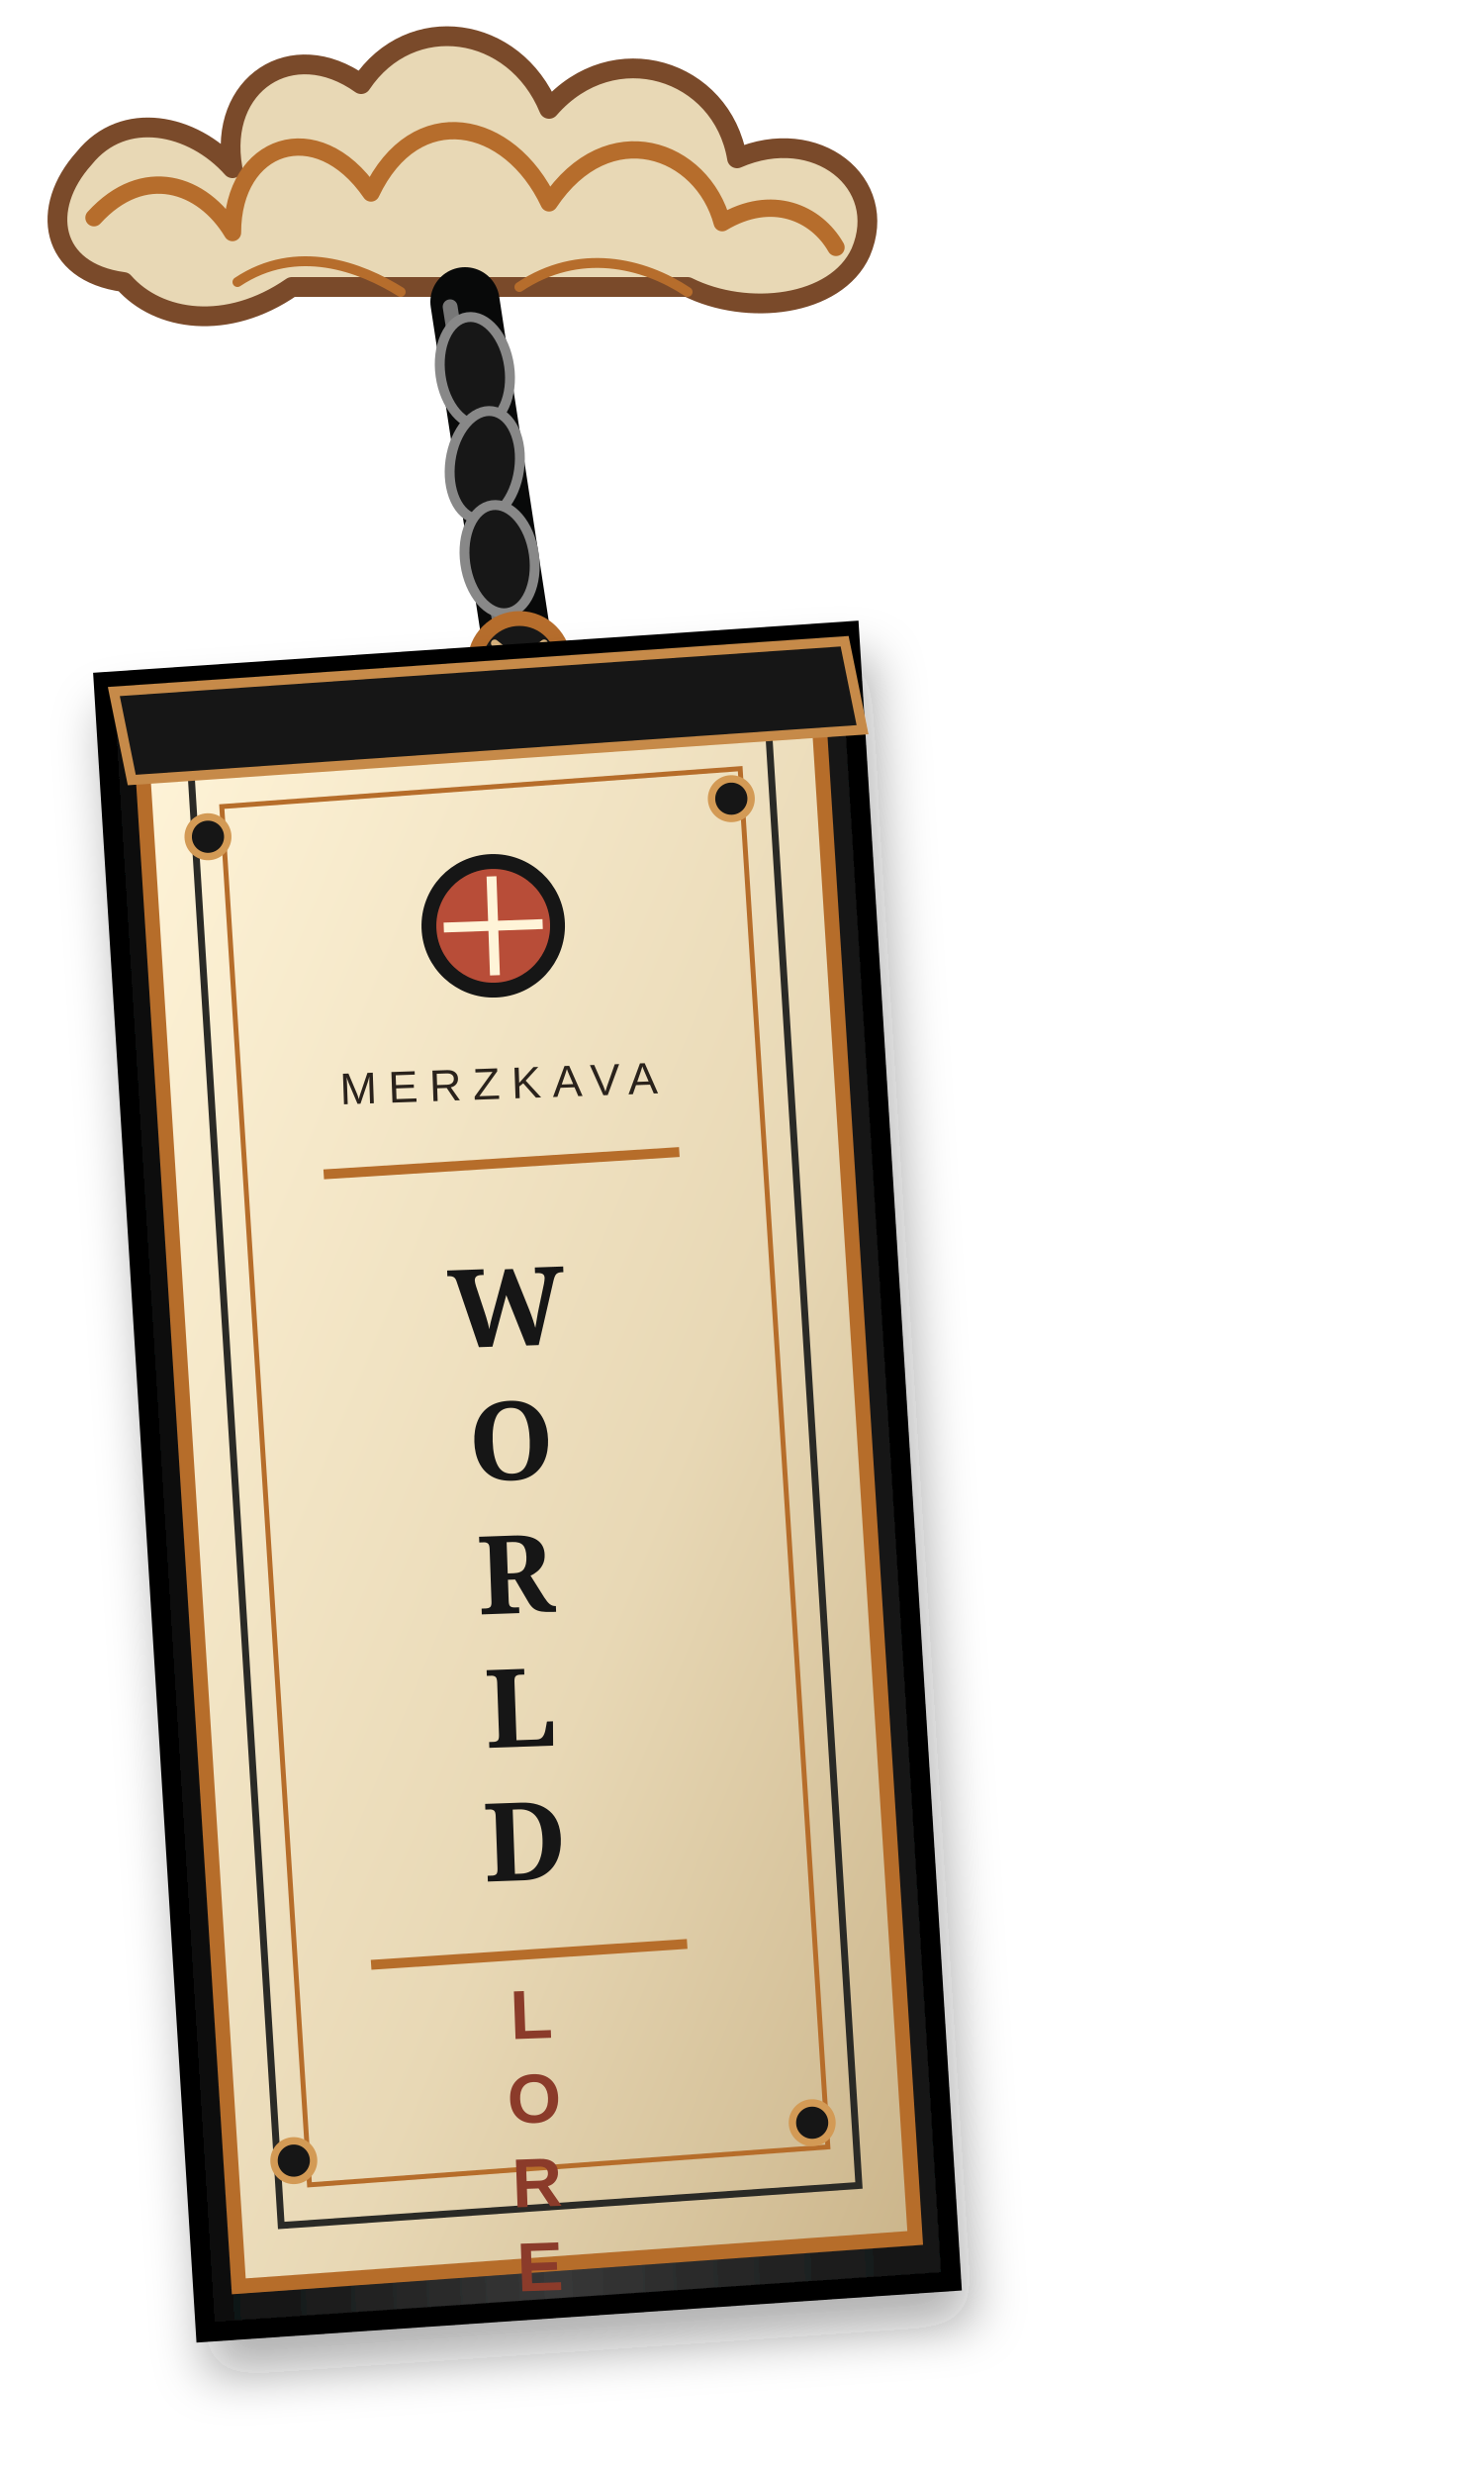
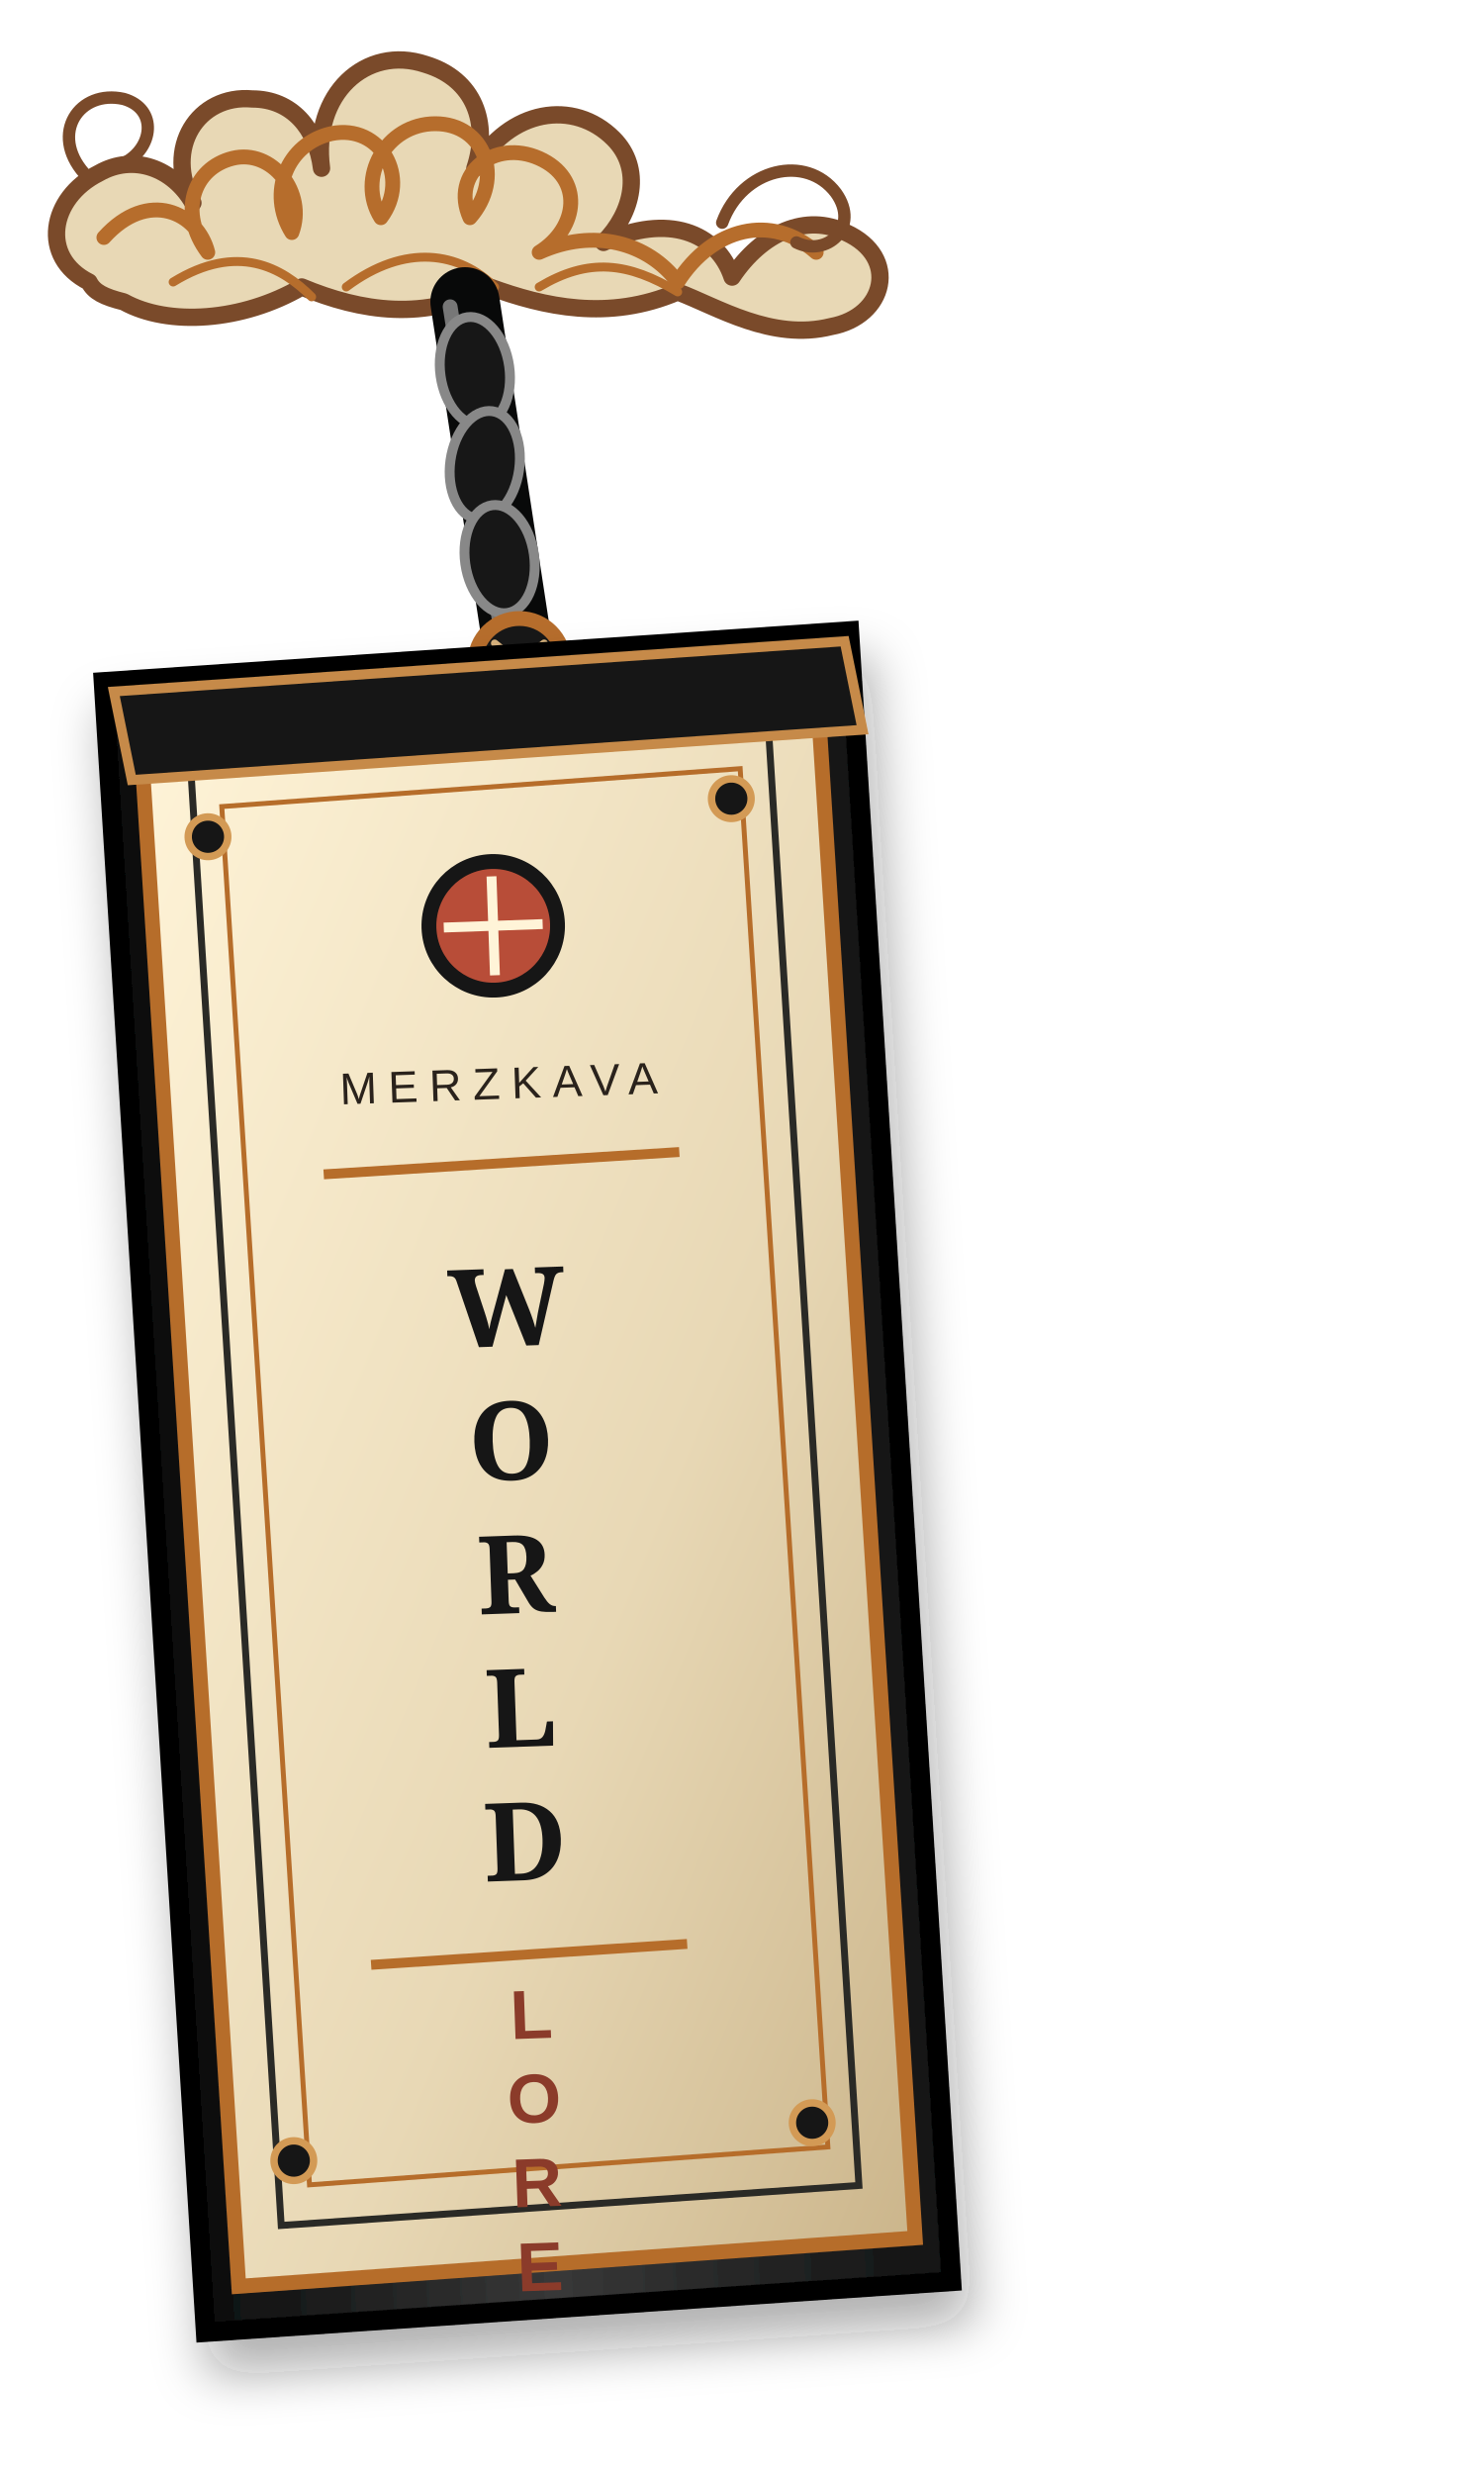
<svg xmlns="http://www.w3.org/2000/svg" width="300" height="500" viewBox="0 0 300 500" role="img" aria-labelledby="title">
  <defs>
    <linearGradient id="paper" x1="0" y1="0" x2="1" y2="1">
      <stop stop-color="#FFF4D8" />
      <stop offset=".6" stop-color="#E8D8B5" />
      <stop offset="1" stop-color="#CBB58B" />
    </linearGradient>
    <linearGradient id="iron" x1="0" y1="0" x2="1" y2="0">
      <stop stop-color="#080909" />
      <stop offset=".5" stop-color="#383838" />
      <stop offset="1" stop-color="#111212" />
    </linearGradient>
    <filter id="shadow" x="-30%" y="-20%" width="170%" height="160%">
      <feDropShadow dx="2" dy="7" stdDeviation="5" flood-color="#151515" flood-opacity=".34" />
    </filter>
  </defs>
  <g stroke-linejoin="round" stroke-linecap="round">
-     <path d="M25 57 C10 55 8 42 17 32 C25 22 39 25 47 34 C44 17 59 7 73 17 C83 2 104 5 111 22 C124 7 146 14 149 32 C165 25 180 37 174 51 C169 62 151 64 139 58 L59 58 C46 67 32 65 25 57 Z" fill="#E8D8B5" stroke="#7A4A2A" stroke-width="4" />
-     <path d="M19 44 C29 33 41 37 47 47 C47 29 64 23 75 39 C84 20 103 24 111 41 C123 23 142 30 146 45 C156 39 165 43 169 50" fill="none" stroke="#B66D2C" stroke-width="3.5" />
-     <path d="M48 57 C60 49 73 54 81 59 M105 58 C117 50 130 53 139 59" fill="none" stroke="#B66D2C" stroke-width="2" />
-     <circle cx="94" cy="59" r="4" fill="#B84D37" stroke="#FFF4D8" stroke-width="1.5" />
+     <path d="M18 57 C8 52 10 40 20 35 C27 31 35 34 39 41 C33 30 40 19 51 20 C59 20 64 26 65 34 C63 19 74 9 86 13 C96 16 99 25 96 34 C103 22 116 20 124 28 C130 34 128 43 122 49 C135 43 145 47 148 56 C154 47 163 43 171 47 C182 52 179 64 168 66 C156 69 145 62 137 59 C123 65 110 62 99 58 C86 65 73 63 61 58 C49 65 34 66 25 61 C21 60 19 59 18 57 Z" fill="#E8D8B5" stroke="#7A4A2A" stroke-width="3.5" />
+     <path d="M21 48 C30 38 40 43 42 51 C36 43 39 34 47 32 C55 30 62 39 59 47 C54 39 58 29 67 27 C77 25 83 36 77 44 C72 36 78 25 88 25 C98 25 102 36 95 44 C91 35 100 28 109 32 C118 36 117 46 109 51 C120 46 131 49 137 57 C144 46 156 43 165 51" fill="none" stroke="#B66D2C" stroke-width="3" />
+     <path d="M35 57 C48 49 57 54 63 60 M70 58 C82 49 93 51 100 58 M109 58 C119 52 127 53 137 59" fill="none" stroke="#B66D2C" stroke-width="1.8" />
+     <path d="M17 35 C10 27 16 18 25 20 C32 22 31 30 25 33 M146 45 C150 34 163 31 169 39 C174 46 167 52 161 49" fill="none" stroke="#7A4A2A" stroke-width="2.5" />
+     <circle cx="94" cy="60" r="4" fill="#B84D37" stroke="#FFF4D8" stroke-width="1.5" />
  </g>
  <g stroke-linecap="round" stroke-linejoin="round">
    <path d="M94 61 L105 133" fill="none" stroke="#080909" stroke-width="14" />
    <path d="M91 62 L102 132" fill="none" stroke="#777" stroke-width="3" />
    <g fill="#171717" stroke="#888" stroke-width="2">
      <ellipse cx="96" cy="75" rx="7" ry="11" transform="rotate(-8 96 75)" />
      <ellipse cx="98" cy="94" rx="7" ry="11" transform="rotate(8 98 94)" />
      <ellipse cx="101" cy="113" rx="7" ry="11" transform="rotate(-8 101 113)" />
    </g>
    <circle cx="105" cy="134" r="9" fill="#171717" stroke="#B66D2C" stroke-width="3" />
    <path d="M100 130 L110 138 M110 130 L100 138" stroke="#D7B27D" stroke-width="1.5" />
  </g>
  <g transform="rotate(-2 105 310)" filter="url(#shadow)">
    <path d="M27 135 L178 130 L187 464 L36 469 Z" fill="url(#iron)" stroke="#050505" stroke-width="4" />
    <path d="M34 143 L171 138 L180 455 L43 460 Z" fill="url(#paper)" stroke="#B66D2C" stroke-width="3" />
    <path d="M44 153 L161 149 L169 444 L52 448 Z" fill="none" stroke="#2A2925" stroke-width="1.4" />
    <path d="M50 161 L155 157 L163 436 L58 440 Z" fill="none" stroke="#B66D2C" stroke-width="1" />
    <path d="M29 137 L177 132 L180 150 L32 155 Z" fill="#171717" stroke="#C68A48" stroke-width="2" />
    <circle cx="47" cy="167" r="4" fill="#151515" stroke="#D39A55" stroke-width="1.5" />
    <circle cx="153" cy="163" r="4" fill="#151515" stroke="#D39A55" stroke-width="1.5" />
    <circle cx="55" cy="435" r="4" fill="#151515" stroke="#D39A55" stroke-width="1.5" />
    <circle cx="160" cy="431" r="4" fill="#151515" stroke="#D39A55" stroke-width="1.5" />
    <circle cx="104" cy="187" r="13" fill="#B84D37" stroke="#151515" stroke-width="3" />
    <path d="M104 177 V197 M94 187 H114" stroke="#FFF4D8" stroke-width="2" />
    <text x="104" y="222" fill="#29231B" text-anchor="middle" font-family="Arial,sans-serif" font-size="9" letter-spacing="2.3">MERZKAVA</text>
    <path d="M68 236 L140 234" stroke="#B66D2C" stroke-width="2" />
    <g fill="#171717" text-anchor="middle" font-family="Georgia,serif" font-size="22" font-weight="700">
      <text x="104" y="272">W</text>
      <text x="104" y="299">O</text>
      <text x="104" y="326">R</text>
      <text x="104" y="353">L</text>
      <text x="104" y="380">D</text>
    </g>
    <path d="M72 396 L136 394" stroke="#B66D2C" stroke-width="2" />
    <g fill="#8B3B2B" text-anchor="middle" font-family="Arial,sans-serif" font-size="14" font-weight="700">
      <text x="104" y="412">L</text>
      <text x="104" y="429">O</text>
      <text x="104" y="446">R</text>
      <text x="104" y="463">E</text>
    </g>
  </g>
</svg>
